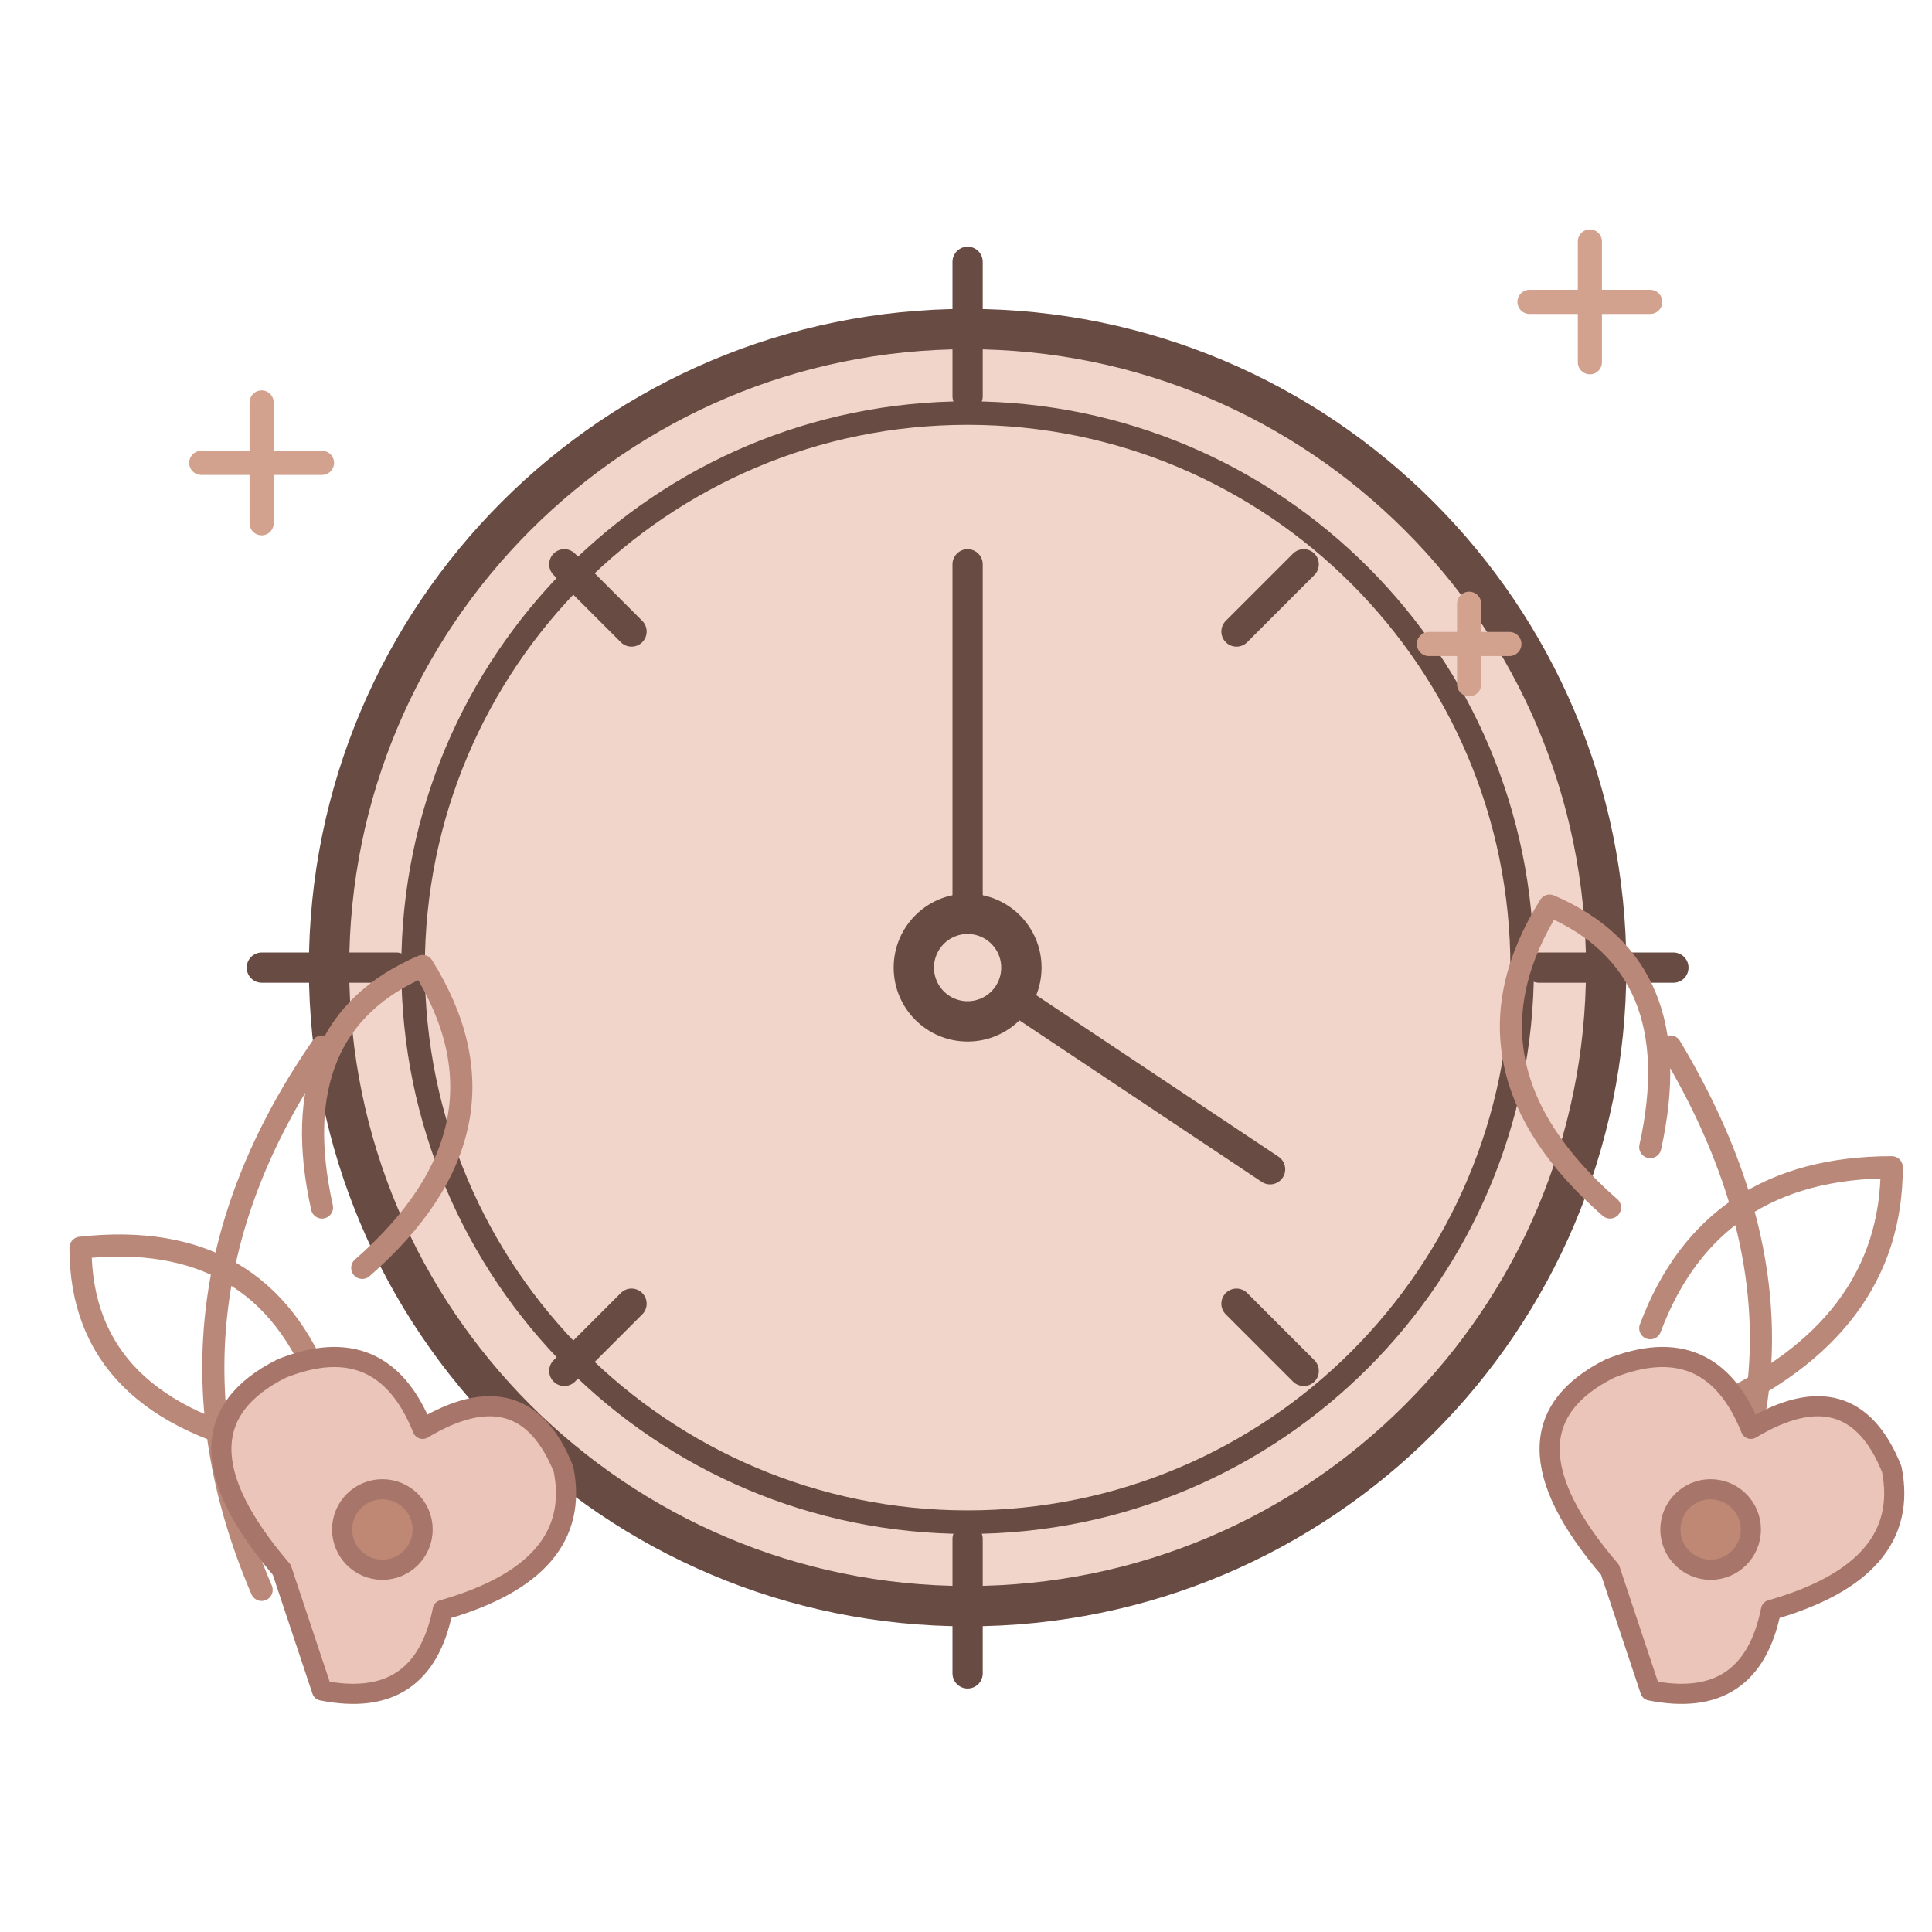
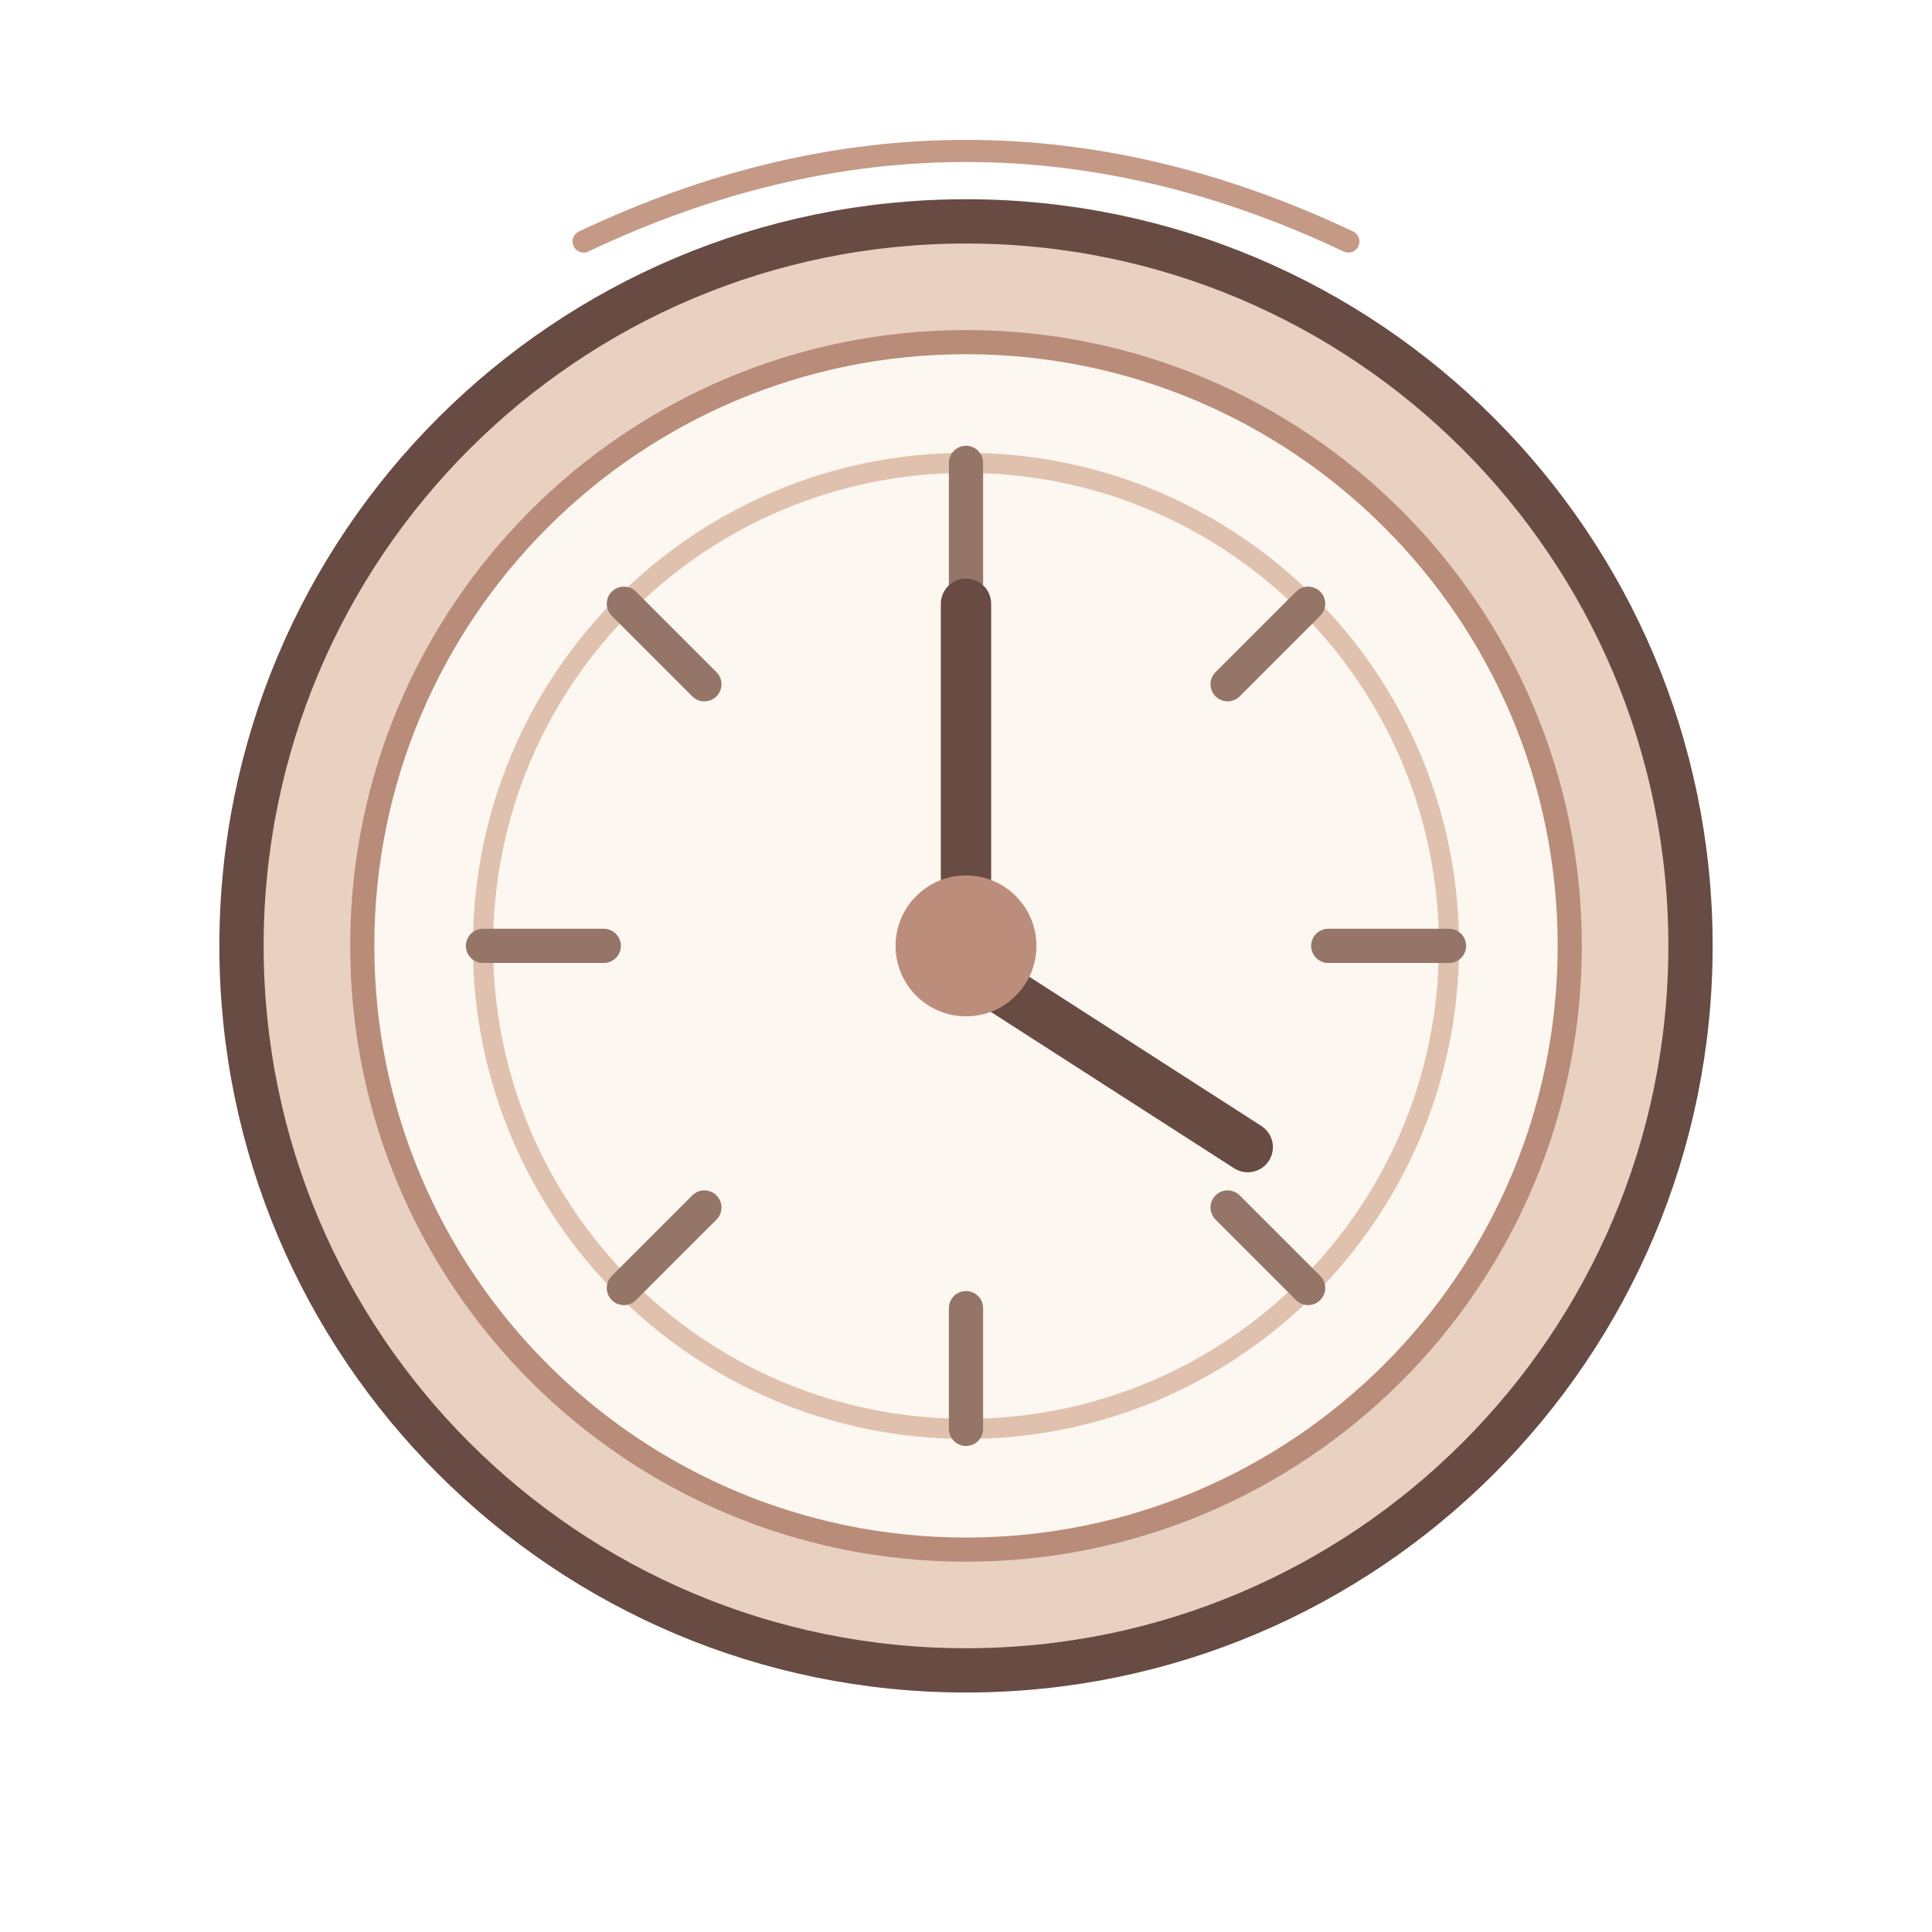
<svg xmlns="http://www.w3.org/2000/svg" viewBox="0 0 96 96" fill="none" stroke-linecap="round" stroke-linejoin="round">
-   <g transform="translate(8 8) scale(1.67)">
-     <g fill="#F1D4CA" stroke="#684B42" stroke-width="1.2">
-       <circle cx="24" cy="24" r="19" />
-       <circle cx="24" cy="24" r="16.5" stroke-width=".7" />
-       <path d="M24 12v12l9 6M24 3v4m0 34v4M3 24h4m34 0h4M12 12l2 2m20-2-2 2M12 36l2-2m20 2-2-2" stroke-width=".9" />
-       <circle cx="24" cy="24" r="1.6" />
-     </g>
-   </g>
-   <g fill="none" stroke="#BA8879" stroke-width="1.1" stroke-linecap="round">
-     <path d="M13 79q-6-14 3-27m-2 20q-10-2-10-10 9-1 12 7m0-9q-2-9 5-12 5 8-3 15M83 80q9-13 0-28m2 18q9-4 9-12-9 0-12 8m0-9q2-9-5-12-5 8 3 15" />
-   </g>
-   <g fill="#EBC5B9" stroke="#A77569" stroke-width="1">
-     <path d="M14 78q-6-7 0-10 5-2 7 3 5-3 7 2 1 5-6 7-1 5-6 4z" />
-     <circle cx="19" cy="76" r="2" fill="#BE8875" />
-     <path d="M80 78q-6-7 0-10 5-2 7 3 5-3 7 2 1 5-6 7-1 5-6 4z" />
-     <circle cx="85" cy="76" r="2" fill="#BE8875" />
-   </g>
-   <g stroke="#D3A28E" stroke-width="1.2" stroke-linecap="round">
-     <path d="M13 20v6m-3-3h6M79 12v6m-3-3h6M73 30v4m-2-2h4" />
-   </g>
+   <circle cx="48" cy="47" r="36" fill="#E8D1C1" stroke="#684B42" stroke-width="2.2" />
+   <circle cx="48" cy="47" r="30" fill="#FCF7F0" stroke="#B88C79" stroke-width="1.2" />
+   <circle cx="48" cy="47" r="24" fill="none" stroke="#DFC1AE" stroke-width="1" />
+   <path d="M48 23v6m0 36v6M24 47h6m36 0h6M31 30l4 4m26 26 4 4M65 30l-4 4M35 60l-4 4" stroke="#947568" stroke-width="1.7" />
+   <path d="M48 30v18l14 9" stroke="#684B42" stroke-width="2.5" fill="none" />
+   <circle cx="48" cy="47" r="3.5" fill="#BD8D7B" />
+   <path d="M29 12q19-9 38 0" stroke="#C49A86" stroke-width="1.1" />
</svg>
